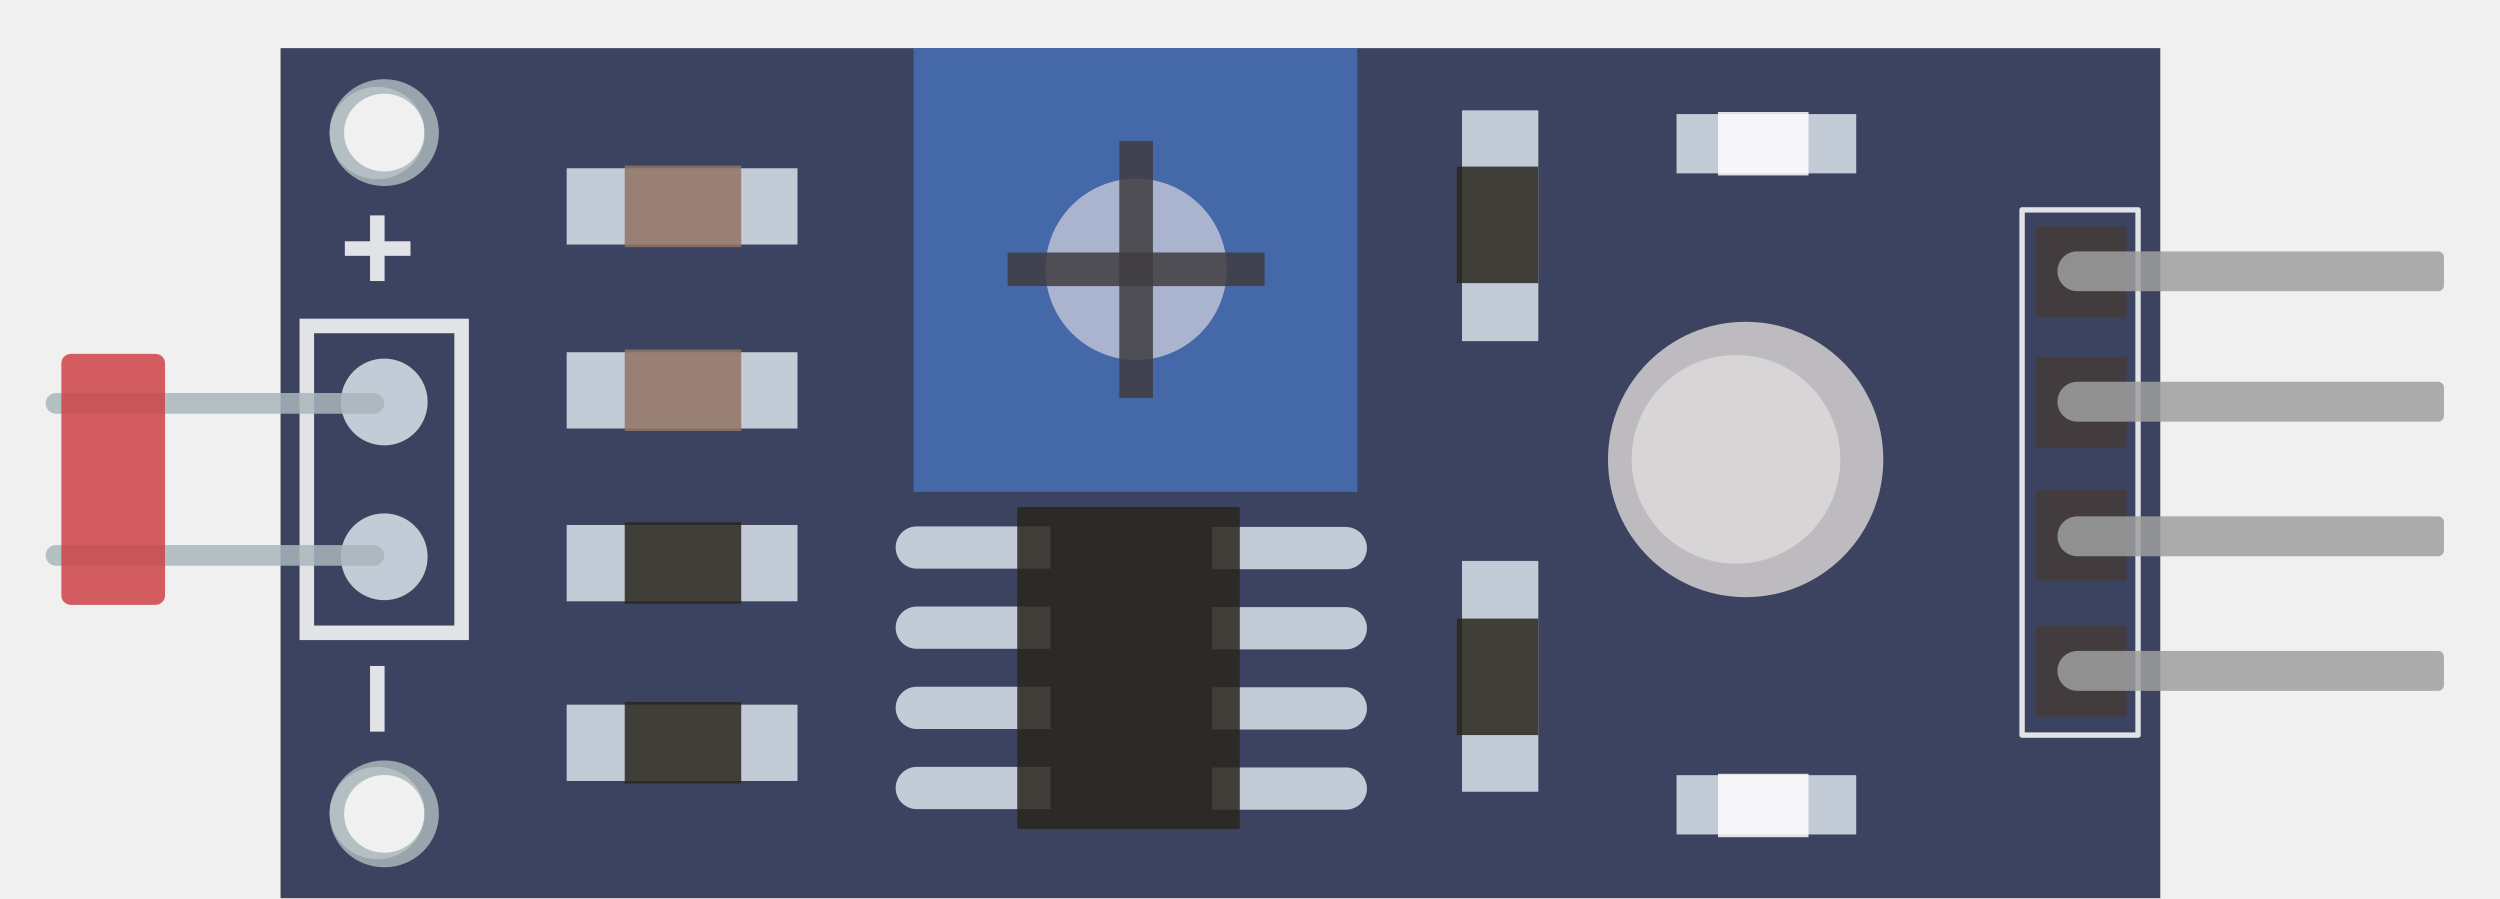
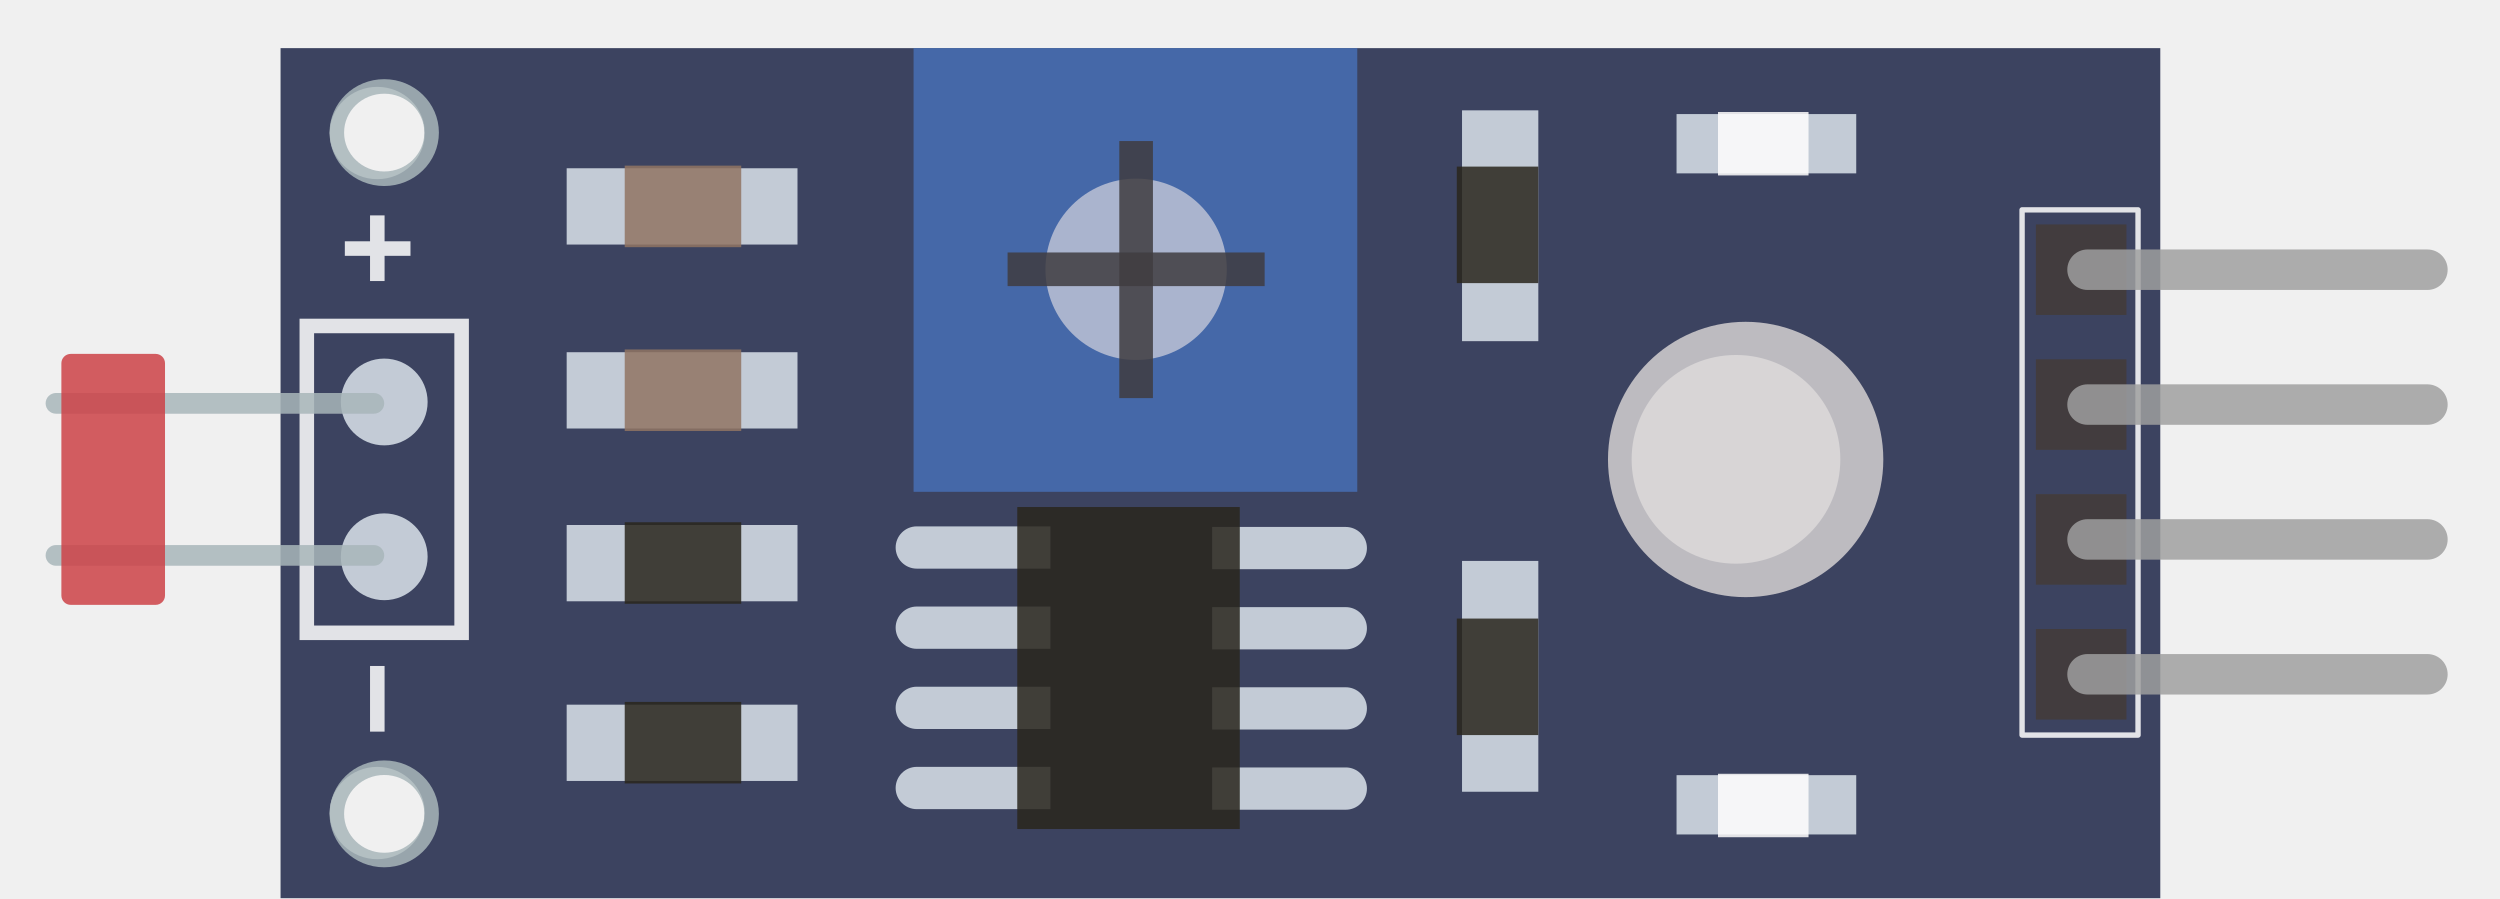
<svg xmlns="http://www.w3.org/2000/svg" viewBox="0 0 185.381 66.602">
  <defs id="defs77">
    <clipPath id="clipPath37">
      <path d="M 27.9,29 C 27.9,28.625 27.596,28.321 27.221,28.321 H 21.081 C 20.706,28.321 20.402,28.625 20.402,29 V 45.8 C 20.402,46.175 20.706,46.479 21.081,46.479 H 27.221 C 27.596,46.479 27.9,46.175 27.9,45.8 Z" id="path37" />
    </clipPath>
    <filter id="ledFilter" x="-0.8" y="-0.8" height="5.2" width="5.8">
      <feGaussianBlur stdDeviation="2" id="feGaussianBlur52" />
    </filter>

+ 
false

        false

        </defs>
-   <g id="g82" transform="translate(10,-10)">
-     <path d="M 150.191,13.57 H 10.804 V 76.602 H 150.191 Z M 17.978,66.865 C 19.926,66.865 21.504,68.403 21.504,70.289 21.504,72.174 19.926,73.712 17.978,73.712 16.031,73.712 14.453,72.174 14.453,70.289 14.453,68.403 16.031,66.865 17.978,66.865 Z M 118.727,36.323 C 123.001,36.323 126.465,39.787 126.465,44.061 126.465,48.335 123.001,51.799 118.727,51.799 114.453,51.799 110.989,48.335 110.989,44.061 110.989,39.787 114.453,36.323 118.727,36.323 Z M 17.978,16.44 C 19.926,16.44 21.504,17.977 21.504,19.863 21.504,21.749 19.926,23.286 17.978,23.286 16.031,23.286 14.453,21.749 14.453,19.863 14.453,17.977 16.031,16.44 17.978,16.44 Z" fill="#1c2546" id="path33" style="opacity:0.85;stroke-width:0.998" />
-     <rect x="12.751" y="34.171" width="11.479" height="22.753" fill="none" stroke="#ffffff" stroke-width="1.078px" id="rect33" style="opacity:0.85" />
-     <circle cx="18.491" cy="39.808" r="3.218" fill="#dae3eb" id="circle33" style="opacity:0.85;stroke-width:0.998" />
-     <circle cx="18.491" cy="51.287" r="3.218" fill="#dae3eb" id="circle34" style="opacity:0.85;stroke-width:0.998" />
-     <path d="M 18.491,39.91 C 18.491,39.706 18.41,39.511 18.265,39.367 18.122,39.223 17.926,39.142 17.723,39.142 H -5.85 C -6.054,39.142 -6.248,39.223 -6.393,39.367 -6.536,39.511 -6.617,39.706 -6.617,39.91 -6.617,40.113 -6.536,40.309 -6.393,40.454 -6.248,40.597 -6.054,40.678 -5.85,40.678 H 17.723 C 17.926,40.678 18.122,40.597 18.265,40.454 18.41,40.309 18.491,40.113 18.491,39.91 Z" fill="#a8b6ba" id="path34" style="opacity:0.85;stroke-width:0.998" />
-     <path d="M 18.491,51.184 C 18.491,50.981 18.41,50.786 18.265,50.641 18.122,50.498 17.926,50.417 17.723,50.417 H -5.85 C -6.054,50.417 -6.248,50.498 -6.393,50.641 -6.536,50.786 -6.617,50.981 -6.617,51.184 -6.617,51.388 -6.536,51.584 -6.393,51.728 -6.248,51.872 -6.054,51.953 -5.85,51.953 H 17.723 C 17.926,51.953 18.122,51.872 18.265,51.728 18.41,51.584 18.491,51.388 18.491,51.184 Z" fill="#a8b6ba" id="path35" style="opacity:0.85;stroke-width:0.998" />
-     <path d="M 2.236,36.938 C 2.236,36.554 1.924,36.242 1.54,36.242 H -4.753 C -5.137,36.242 -5.449,36.554 -5.449,36.938 V 54.157 C -5.449,54.541 -5.137,54.852 -4.753,54.852 H 1.54 C 1.924,54.852 2.236,54.541 2.236,54.157 Z" fill="#cc4247" id="path36" style="opacity:0.85;stroke-width:0.998" />
-     <ellipse cx="18.491" cy="19.832" rx="3.515" ry="3.423" stroke="#a8b6ba" id="ellipse37" style="opacity:0.85;fill:none;stroke-width:1.078px" />
-     <ellipse cx="18.491" cy="70.35" rx="3.515" ry="3.423" stroke="#a8b6ba" id="ellipse38" style="opacity:0.85;fill:none;stroke-width:1.078px" />
-     <g stroke="#ffffff" id="g40" style="opacity:0.85;fill:none;stroke-width:1.052px" transform="matrix(1.024906,0,0,1.024906,-6.619316,13.5703)">
+   <g id="g2">
+     <path d="M 160.191,3.57 H 20.804 V 66.602 H 160.191 Z M 27.978,56.865 C 29.926,56.865 31.504,58.403 31.504,60.289 31.504,62.174 29.926,63.712 27.978,63.712 26.031,63.712 24.453,62.174 24.453,60.289 24.453,58.403 26.031,56.865 27.978,56.865 Z M 128.727,26.323 C 133,26.323 136.465,29.787 136.465,34.061 136.465,38.335 133,41.799 128.727,41.799 124.453,41.799 120.989,38.335 120.989,34.061 120.989,29.787 124.453,26.323 128.727,26.323 Z M 27.978,6.44 C 29.926,6.44 31.504,7.977 31.504,9.863 31.504,11.749 29.926,13.286 27.978,13.286 26.031,13.286 24.453,11.749 24.453,9.863 24.453,7.977 26.031,6.44 27.978,6.44 Z" fill="#1c2546" id="path33" style="opacity:0.85;stroke-width:0.998" />
+     <rect x="22.751" y="24.171" width="11.479" height="22.753" fill="none" stroke="#ffffff" stroke-width="1.078px" id="rect33" style="opacity:0.85" />
+     <circle cx="28.491" cy="29.808" r="3.218" fill="#dae3eb" id="circle33" style="opacity:0.85;stroke-width:0.998" />
+     <circle cx="28.491" cy="41.287" r="3.218" fill="#dae3eb" id="circle34" style="opacity:0.85;stroke-width:0.998" />
+     <path d="M 28.491,29.91 C 28.491,29.706 28.41,29.511 28.265,29.367 28.122,29.223 27.926,29.142 27.723,29.142 H 4.15 C 3.946,29.142 3.752,29.223 3.607,29.367 3.464,29.511 3.383,29.706 3.383,29.91 3.383,30.113 3.464,30.309 3.607,30.454 3.752,30.597 3.946,30.678 4.15,30.678 H 27.723 C 27.926,30.678 28.122,30.597 28.265,30.454 28.41,30.309 28.491,30.113 28.491,29.91 Z" fill="#a8b6ba" id="path34" style="opacity:0.85;stroke-width:0.998" />
+     <path d="M 28.491,41.184 C 28.491,40.981 28.41,40.786 28.265,40.641 28.122,40.498 27.926,40.417 27.723,40.417 H 4.15 C 3.946,40.417 3.752,40.498 3.607,40.641 3.464,40.786 3.383,40.981 3.383,41.184 3.383,41.388 3.464,41.584 3.607,41.728 3.752,41.872 3.946,41.953 4.15,41.953 H 27.723 C 27.926,41.953 28.122,41.872 28.265,41.728 28.41,41.584 28.491,41.388 28.491,41.184 Z" fill="#a8b6ba" id="path35" style="opacity:0.85;stroke-width:0.998" />
+     <path d="M 12.236,26.938 C 12.236,26.554 11.924,26.242 11.54,26.242 H 5.247 C 4.863,26.242 4.551,26.554 4.551,26.938 V 44.157 C 4.551,44.541 4.863,44.852 5.247,44.852 H 11.54 C 11.924,44.852 12.236,44.541 12.236,44.157 Z" fill="#cc4247" id="path36" style="opacity:0.85;stroke-width:0.998" />
+     <ellipse cx="28.491" cy="9.832" rx="3.515" ry="3.423" stroke="#a8b6ba" id="ellipse37" style="opacity:0.85;fill:none;stroke-width:1.078px" />
+     <ellipse cx="28.491" cy="60.35" rx="3.515" ry="3.423" stroke="#a8b6ba" id="ellipse38" style="opacity:0.85;fill:none;stroke-width:1.078px" />
+     <g stroke="#ffffff" id="g40" style="opacity:0.85;fill:none;stroke-width:1.052px" transform="matrix(1.024906,0,0,1.024906,3.380684,3.570298)">
      <path d="M 24,44.7 V 49.45" id="path38" style="stroke-width:1.052px" />
      <path d="M 24,12.1 V 16.85" id="path39" style="stroke-width:1.052px" />
      <path d="M 26.4,14.5 H 21.65" id="path40" style="stroke-width:1.052px" />
    </g>
-     <rect x="32.02" y="22.477" width="17.116" height="5.657" id="rect41" style="opacity:0.85;fill:#dae3eb;stroke-width:0.998" />
-     <rect x="32.02" y="36.118" width="17.116" height="5.657" id="rect42" style="opacity:0.85;fill:#dae3eb;stroke-width:0.998" />
-     <rect x="32.02" y="48.93" width="17.116" height="5.657" id="rect43" style="opacity:0.85;fill:#dae3eb;stroke-width:0.998" />
-     <rect x="36.324" y="48.725" width="8.64" height="6.047" fill="#29261c" id="rect44" style="opacity:0.85;stroke-width:0.998" />
-     <path d="M 104.07,35.298 V 18.182 H 98.413 V 35.298 Z" fill="#dae3eb" id="path44" style="opacity:0.85;stroke-width:0.998" />
-     <path d="M 104.07,30.994 V 22.354 H 98.024 V 30.994 Z" fill="#29261c" id="path45" style="opacity:0.85;stroke-width:0.998" />
-     <path d="M 104.07,68.71 V 51.594 H 98.413 V 68.71 Z" fill="#dae3eb" id="path46" style="opacity:0.85;stroke-width:0.998" />
-     <path d="M 104.07,64.508 V 55.868 H 98.024 V 64.508 Z" fill="#29261c" id="path47" style="opacity:0.85;stroke-width:0.998" />
-     <rect x="32.02" y="62.253" width="17.116" height="5.657" fill="#dae3eb" id="rect47" style="opacity:0.85;stroke-width:0.998" />
-     <rect x="36.324" y="22.282" width="8.64" height="6.047" fill="#907463" id="rect48" style="opacity:0.85;stroke-width:0.998" />
-     <rect x="36.324" y="35.913" width="8.64" height="6.047" fill="#907463" id="rect49" style="opacity:0.85;stroke-width:0.998" />
-     <rect x="36.324" y="62.048" width="8.64" height="6.047" fill="#29261c" id="rect50" style="opacity:0.85;stroke-width:0.998" />
-     <rect x="114.32" y="18.459" width="13.324" height="4.397" fill="#dae3eb" id="rect51" style="opacity:0.85;stroke-width:0.998" />
-     <rect x="117.394" y="18.305" width="6.713" height="4.704" fill="#fffefe" id="rect52" style="opacity:0.85;stroke-width:0.998" />
-     <rect x="114.32" y="67.48" width="13.324" height="4.397" fill="#dae3eb" id="rect53" style="opacity:0.85;stroke-width:0.998" />
-     <rect x="117.394" y="67.378" width="6.713" height="4.704" fill="#fffefe" id="rect54" style="opacity:0.85;stroke-width:0.998" />
-     <path d="M 67.891,49.032 H 57.98 C 57.563,49.032 57.165,49.198 56.874,49.492 56.579,49.786 56.414,50.186 56.414,50.599 V 50.6 C 56.414,51.016 56.579,51.416 56.874,51.707 57.169,52.001 57.567,52.166 57.98,52.166 H 67.891 Z" id="path54" style="opacity:0.85;fill:#dae3eb;stroke-width:0.998" />
-     <path d="M 67.891,54.976 H 57.98 C 57.563,54.976 57.165,55.143 56.874,55.437 56.579,55.731 56.414,56.131 56.414,56.544 V 56.545 C 56.414,56.961 56.579,57.36 56.874,57.651 57.169,57.946 57.567,58.111 57.98,58.111 H 67.891 Z" id="path55" style="opacity:0.85;fill:#dae3eb;stroke-width:0.998" />
-     <path d="M 67.891,60.921 H 57.98 C 57.563,60.921 57.165,61.087 56.874,61.381 56.579,61.675 56.414,62.075 56.414,62.488 V 62.489 C 56.414,62.905 56.579,63.305 56.874,63.596 57.169,63.891 57.567,64.056 57.98,64.056 H 67.891 Z" id="path56" style="opacity:0.85;fill:#dae3eb;stroke-width:0.998" />
-     <path d="M 67.891,66.865 H 57.98 C 57.563,66.865 57.165,67.031 56.874,67.326 56.579,67.62 56.414,68.019 56.414,68.432 V 68.433 C 56.414,68.85 56.579,69.249 56.874,69.54 57.169,69.836 57.567,70.001 57.98,70.001 H 67.891 Z" id="path57" style="opacity:0.85;fill:#dae3eb;stroke-width:0.998" />
-     <path d="M 79.883,70.043 H 89.794 C 90.21,70.043 90.609,69.878 90.9,69.582 91.196,69.288 91.361,68.889 91.361,68.476 V 68.474 C 91.361,68.058 91.196,67.659 90.9,67.368 90.606,67.073 90.207,66.907 89.794,66.907 H 79.883 Z" id="path58" style="opacity:0.85;fill:#dae3eb;stroke-width:0.998" />
-     <path d="M 79.883,64.098 H 89.794 C 90.21,64.098 90.609,63.933 90.9,63.638 91.196,63.344 91.361,62.944 91.361,62.531 V 62.53 C 91.361,62.114 91.196,61.714 90.9,61.423 90.606,61.129 90.207,60.963 89.794,60.963 H 79.883 Z" id="path59" style="opacity:0.85;fill:#dae3eb;stroke-width:0.998" />
-     <path d="M 79.883,58.154 H 89.794 C 90.21,58.154 90.609,57.989 90.9,57.695 91.196,57.399 91.361,57 91.361,56.588 V 56.587 C 91.361,56.17 91.196,55.771 90.9,55.48 90.606,55.186 90.207,55.02 89.794,55.02 H 79.883 Z" id="path60" style="opacity:0.85;fill:#dae3eb;stroke-width:0.998" />
-     <path d="M 79.883,52.209 H 89.794 C 90.21,52.209 90.609,52.044 90.9,51.75 91.196,51.455 91.361,51.055 91.361,50.643 V 50.642 C 91.361,50.226 91.196,49.826 90.9,49.535 90.606,49.241 90.207,49.075 89.794,49.075 H 79.883 Z" id="path61" style="opacity:0.85;fill:#dae3eb;stroke-width:0.998" />
-     <rect x="65.432" y="47.597" width="16.501" height="23.88" fill="#29261c" id="rect61" style="opacity:0.85;stroke-width:0.998" />
-     <rect x="57.745" y="13.57" width="32.899" height="32.899" fill="#466fb5" id="rect62" style="opacity:0.85;stroke-width:0.998" />
-     <circle cx="74.246" cy="29.969" r="6.723" fill="#bcc2d5" id="circle62" style="opacity:0.85;stroke-width:0.998" />
-     <path d="M 74.246,20.458 V 39.521" fill="none" stroke="#3f3c40" stroke-width="2.495px" id="path62" style="opacity:0.85" />
-     <path d="M 83.777,29.969 H 64.714" fill="none" stroke="#3f3c40" stroke-width="2.495px" id="path63" style="opacity:0.85" />
-     <path d="M 119.444,33.863 C 125.081,33.863 129.652,38.435 129.652,44.071 129.652,49.708 125.081,54.28 119.444,54.28 113.807,54.28 109.236,49.708 109.236,44.071 109.236,38.435 113.807,33.863 119.444,33.863 Z M 119.444,36.323 C 123.718,36.323 127.182,39.787 127.182,44.061 127.182,48.335 123.718,51.799 119.444,51.799 115.17,51.799 111.706,48.335 111.706,44.061 111.706,39.787 115.17,36.323 119.444,36.323 Z" fill="#d4d0d1" id="path64" style="opacity:0.85;stroke-width:0.998" />
-     <path d="M 139.942,25.562 V 64.508 H 148.541 V 25.562 Z" fill="none" stroke="#ffffff" stroke-linejoin="round" stroke-width="0.399px" id="path65" style="opacity:0.85" />
-     <g id="g78">
-       <path d="M 140.967,26.792 V 33.505 H 147.68 V 26.792 Z" id="path69" style="opacity:0.85;fill:#433b38;stroke-width:0.998" />
-       <path d="M 144.042,28.636 C 143.65,28.636 143.275,28.792 142.996,29.069 142.72,29.346 142.565,29.722 142.565,30.114 142.565,30.507 142.72,30.882 142.996,31.16 143.274,31.436 143.649,31.592 144.042,31.592 H 170.792 C 171.031,31.592 171.225,31.398 171.225,31.158 V 29.077 C 171.225,28.837 171.031,28.643 170.792,28.643 H 144.042 Z" id="path73" style="opacity:0.85;fill:#9f9f9f;stroke-width:0.998" />
-       <g id="g74" transform="matrix(1.026857,0,0,1.026857,-27.15645,-6.966834)" style="stroke-width:0.974">
-         
-         
-       </g>
+     <rect x="42.02" y="12.477" width="17.116" height="5.657" id="rect41" style="opacity:0.85;fill:#dae3eb;stroke-width:0.998" />
+     <rect x="42.02" y="26.118" width="17.116" height="5.657" id="rect42" style="opacity:0.85;fill:#dae3eb;stroke-width:0.998" />
+     <rect x="42.02" y="38.93" width="17.116" height="5.657" id="rect43" style="opacity:0.85;fill:#dae3eb;stroke-width:0.998" />
+     <rect x="46.324" y="38.725" width="8.64" height="6.047" fill="#29261c" id="rect44" style="opacity:0.85;stroke-width:0.998" />
+     <path d="M 114.07,25.298 V 8.182 H 108.413 V 25.298 Z" fill="#dae3eb" id="path44" style="opacity:0.85;stroke-width:0.998" />
+     <path d="M 114.07,20.994 V 12.354 H 108.024 V 20.994 Z" fill="#29261c" id="path45" style="opacity:0.85;stroke-width:0.998" />
+     <path d="M 114.07,58.71 V 41.594 H 108.413 V 58.71 Z" fill="#dae3eb" id="path46" style="opacity:0.85;stroke-width:0.998" />
+     <path d="M 114.07,54.508 V 45.868 H 108.024 V 54.508 Z" fill="#29261c" id="path47" style="opacity:0.85;stroke-width:0.998" />
+     <rect x="42.02" y="52.253" width="17.116" height="5.657" fill="#dae3eb" id="rect47" style="opacity:0.85;stroke-width:0.998" />
+     <rect x="46.324" y="12.282" width="8.64" height="6.047" fill="#907463" id="rect48" style="opacity:0.85;stroke-width:0.998" />
+     <rect x="46.324" y="25.913" width="8.64" height="6.047" fill="#907463" id="rect49" style="opacity:0.85;stroke-width:0.998" />
+     <rect x="46.324" y="52.048" width="8.64" height="6.047" fill="#29261c" id="rect50" style="opacity:0.85;stroke-width:0.998" />
+     <rect x="124.32" y="8.459" width="13.324" height="4.397" fill="#dae3eb" id="rect51" style="opacity:0.85;stroke-width:0.998" />
+     <rect x="127.394" y="8.305" width="6.713" height="4.704" fill="#fffefe" id="rect52" style="opacity:0.85;stroke-width:0.998" />
+     <rect x="124.32" y="57.48" width="13.324" height="4.397" fill="#dae3eb" id="rect53" style="opacity:0.85;stroke-width:0.998" />
+     <rect x="127.394" y="57.378" width="6.713" height="4.704" fill="#fffefe" id="rect54" style="opacity:0.85;stroke-width:0.998" />
+     <path d="M 77.891,39.032 H 67.98 C 67.563,39.032 67.165,39.198 66.874,39.492 66.579,39.786 66.414,40.186 66.414,40.599 V 40.6 C 66.414,41.016 66.579,41.416 66.874,41.707 67.169,42.001 67.567,42.166 67.98,42.166 H 77.891 Z" id="path54" style="opacity:0.85;fill:#dae3eb;stroke-width:0.998" />
+     <path d="M 77.891,44.976 H 67.98 C 67.563,44.976 67.165,45.143 66.874,45.437 66.579,45.731 66.414,46.131 66.414,46.544 V 46.545 C 66.414,46.961 66.579,47.36 66.874,47.651 67.169,47.946 67.567,48.111 67.98,48.111 H 77.891 Z" id="path55" style="opacity:0.85;fill:#dae3eb;stroke-width:0.998" />
+     <path d="M 77.891,50.921 H 67.98 C 67.563,50.921 67.165,51.087 66.874,51.381 66.579,51.675 66.414,52.075 66.414,52.488 V 52.489 C 66.414,52.905 66.579,53.305 66.874,53.596 67.169,53.891 67.567,54.056 67.98,54.056 H 77.891 Z" id="path56" style="opacity:0.85;fill:#dae3eb;stroke-width:0.998" />
+     <path d="M 77.891,56.865 H 67.98 C 67.563,56.865 67.165,57.031 66.874,57.326 66.579,57.62 66.414,58.019 66.414,58.432 V 58.433 C 66.414,58.85 66.579,59.249 66.874,59.54 67.169,59.836 67.567,60.001 67.98,60.001 H 77.891 Z" id="path57" style="opacity:0.85;fill:#dae3eb;stroke-width:0.998" />
+     <path d="M 89.883,60.043 H 99.794 C 100.21,60.043 100.609,59.878 100.9,59.582 101.196,59.288 101.361,58.889 101.361,58.476 V 58.474 C 101.361,58.058 101.196,57.659 100.9,57.368 100.606,57.073 100.207,56.907 99.794,56.907 H 89.883 Z" id="path58" style="opacity:0.85;fill:#dae3eb;stroke-width:0.998" />
+     <path d="M 89.883,54.098 H 99.794 C 100.21,54.098 100.609,53.933 100.9,53.638 101.196,53.344 101.361,52.944 101.361,52.531 V 52.53 C 101.361,52.114 101.196,51.714 100.9,51.423 100.606,51.129 100.207,50.963 99.794,50.963 H 89.883 Z" id="path59" style="opacity:0.85;fill:#dae3eb;stroke-width:0.998" />
+     <path d="M 89.883,48.154 H 99.794 C 100.21,48.154 100.609,47.989 100.9,47.695 101.196,47.399 101.361,47 101.361,46.588 V 46.587 C 101.361,46.17 101.196,45.771 100.9,45.48 100.606,45.186 100.207,45.02 99.794,45.02 H 89.883 Z" id="path60" style="opacity:0.85;fill:#dae3eb;stroke-width:0.998" />
+     <path d="M 89.883,42.209 H 99.794 C 100.21,42.209 100.609,42.044 100.9,41.75 101.196,41.455 101.361,41.055 101.361,40.643 V 40.642 C 101.361,40.226 101.196,39.826 100.9,39.535 100.606,39.241 100.207,39.075 99.794,39.075 H 89.883 Z" id="path61" style="opacity:0.85;fill:#dae3eb;stroke-width:0.998" />
+     <rect x="75.432" y="37.597" width="16.501" height="23.88" fill="#29261c" id="rect61" style="opacity:0.85;stroke-width:0.998" />
+     <rect x="67.745" y="3.57" width="32.899" height="32.899" fill="#466fb5" id="rect62" style="opacity:0.85;stroke-width:0.998" />
+     <circle cx="84.246" cy="19.969" r="6.723" fill="#bcc2d5" id="circle62" style="opacity:0.85;stroke-width:0.998" />
+     <path d="M 84.246,10.458 V 29.521" fill="none" stroke="#3f3c40" stroke-width="2.495px" id="path62" style="opacity:0.85" />
+     <path d="M 93.777,19.969 H 74.714" fill="none" stroke="#3f3c40" stroke-width="2.495px" id="path63" style="opacity:0.85" />
+     <path d="M 129.444,23.863 C 135.081,23.863 139.652,28.435 139.652,34.071 139.652,39.708 135.081,44.28 129.444,44.28 123.807,44.28 119.236,39.708 119.236,34.071 119.236,28.435 123.807,23.863 129.444,23.863 Z M 129.444,26.323 C 133.718,26.323 137.182,29.787 137.182,34.061 137.182,38.335 133.718,41.799 129.444,41.799 125.17,41.799 121.706,38.335 121.706,34.061 121.706,29.787 125.17,26.323 129.444,26.323 Z" fill="#d4d0d1" id="path64" style="opacity:0.85;stroke-width:0.998" />
+     <path d="M 149.942,15.562 V 54.508 H 158.541 V 15.562 Z" fill="none" stroke="#ffffff" stroke-linejoin="round" stroke-width="0.399px" id="path65" style="opacity:0.85" />
+     <g id="g1">
+       <path d="M 150.967,16.643 V 23.357 H 157.68 V 16.643 Z" id="path69" style="opacity:0.85;fill:#433b38;stroke-width:0.998" />
+       <rect style="fill:#9f9f9f;fill-opacity:0.842;stroke-width:0.567;stroke-linecap:round" id="rect1" width="28.205" height="3" x="153.295" y="18.5" rx="1.5" ry="1.5" />
    </g>
-     <g id="g79" transform="translate(0,-0.268565)">
-       <path d="M 140.967,36.733 V 43.446 H 147.68 V 36.733 Z" id="path68" style="opacity:0.85;fill:#433b38;stroke-width:0.998" />
-       <path d="M 144.042,38.578 C 143.65,38.578 143.275,38.733 142.996,39.011 142.72,39.287 142.565,39.662 142.565,40.056 V 40.057 C 142.565,40.448 142.72,40.824 142.996,41.102 143.274,41.379 143.649,41.535 144.042,41.535 H 170.792 C 171.031,41.535 171.225,41.34 171.225,41.101 V 39.011 C 171.225,38.771 171.031,38.577 170.792,38.577 H 144.042 Z" id="path72" style="opacity:0.85;fill:#9f9f9f;stroke-width:0.998" />
-       <g id="g75" transform="matrix(1.026857,0,0,1.026857,-27.15645,-6.966834)" style="stroke-width:0.974">
-         
-         
-       </g>
+     <g id="g1-9" transform="translate(0,10)">
+       <path d="M 150.967,16.643 V 23.357 H 157.68 V 16.643 Z" id="path69-4" style="opacity:0.85;fill:#433b38;stroke-width:0.998" />
+       <rect style="fill:#9f9f9f;fill-opacity:0.842;stroke-width:0.567;stroke-linecap:round" id="rect1-8" width="28.205" height="3" x="153.295" y="18.5" rx="1.5" ry="1.5" />
    </g>
-     <g id="g80" transform="translate(0,-0.3317579)">
-       <path d="M 140.967,46.675 V 53.388 H 147.68 V 46.675 Z" id="path67" style="opacity:0.85;fill:#433b38;stroke-width:0.998" />
-       <path d="M 144.042,48.622 C 143.65,48.622 143.275,48.778 142.996,49.055 142.72,49.331 142.565,49.706 142.565,50.1 V 50.101 C 142.565,50.493 142.72,50.868 142.996,51.146 143.274,51.424 143.649,51.579 144.042,51.579 H 170.792 C 171.031,51.579 171.225,51.385 171.225,51.145 V 49.055 C 171.225,48.815 171.031,48.621 170.792,48.621 H 144.042 Z" id="path71" style="opacity:0.85;fill:#9f9f9f;stroke-width:0.998" />
-       <g id="g76" transform="matrix(1.026857,0,0,1.026857,-27.15645,-6.966834)" style="stroke-width:0.974">
-         
-         
-       </g>
+     <g id="g1-2" transform="translate(0,20)">
+       <path d="M 150.967,16.643 V 23.357 H 157.68 V 16.643 Z" id="path69-45" style="opacity:0.85;fill:#433b38;stroke-width:0.998" />
+       <rect style="fill:#9f9f9f;fill-opacity:0.842;stroke-width:0.567;stroke-linecap:round" id="rect1-5" width="28.205" height="3" x="153.295" y="18.5" rx="1.5" ry="1.5" />
    </g>
-     <g id="g81" transform="translate(0,-0.2922668)">
-       <path d="M 140.967,56.719 V 63.432 H 147.68 V 56.719 Z" id="path66" style="opacity:0.85;fill:#433b38;stroke-width:0.998" />
-       <path d="M 144.042,58.564 C 143.65,58.564 143.275,58.719 142.996,58.996 142.72,59.273 142.565,59.648 142.565,60.042 V 60.043 C 142.565,60.434 142.72,60.809 142.996,61.088 143.274,61.366 143.649,61.521 144.042,61.521 H 170.792 C 171.031,61.521 171.225,61.327 171.225,61.087 V 58.996 C 171.225,58.756 171.031,58.563 170.792,58.563 H 144.042 Z" id="path70" style="opacity:0.85;fill:#9f9f9f;stroke-width:0.998" />
-       <g id="g77" transform="matrix(1.026857,0,0,1.026857,-27.15645,-6.966834)" style="stroke-width:0.974">
-         
-         
-       </g>
+     <g id="g1-7" transform="translate(0,30)">
+       <path d="M 150.967,16.643 V 23.357 H 157.68 V 16.643 Z" id="path69-1" style="opacity:0.85;fill:#433b38;stroke-width:0.998" />
+       <rect style="fill:#9f9f9f;fill-opacity:0.842;stroke-width:0.567;stroke-linecap:round" id="rect1-1" width="28.205" height="3" x="153.295" y="18.5" rx="1.5" ry="1.5" />
+     </g>
+     <g id="g74" transform="matrix(1.026857,0,0,1.026857,-17.15645,-16.96683)" style="stroke-width:0.974">
+       
+       
+     </g>
+     <g id="g75" transform="matrix(1.026857,0,0,1.026857,-17.15645,-17.2354)" style="stroke-width:0.974">
+       
+       
+     </g>
+     <g id="g76" transform="matrix(1.026857,0,0,1.026857,-17.15645,-17.29859)" style="stroke-width:0.974">
+       
+       
+     </g>
+     <g id="g77" transform="matrix(1.026857,0,0,1.026857,-17.15645,-17.2591)" style="stroke-width:0.974">
+       
+       
    </g>
  </g>
</svg>
